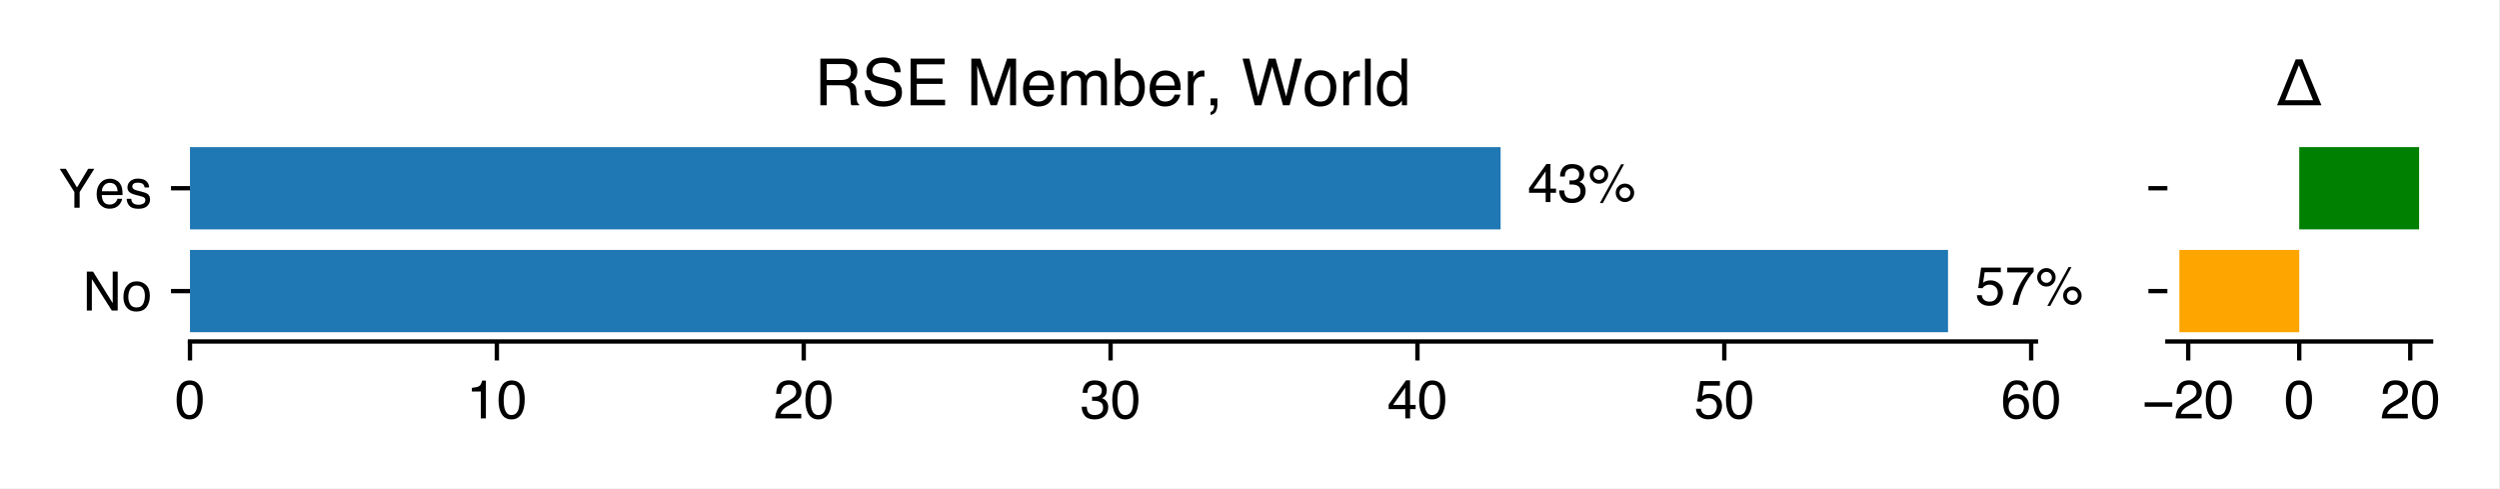
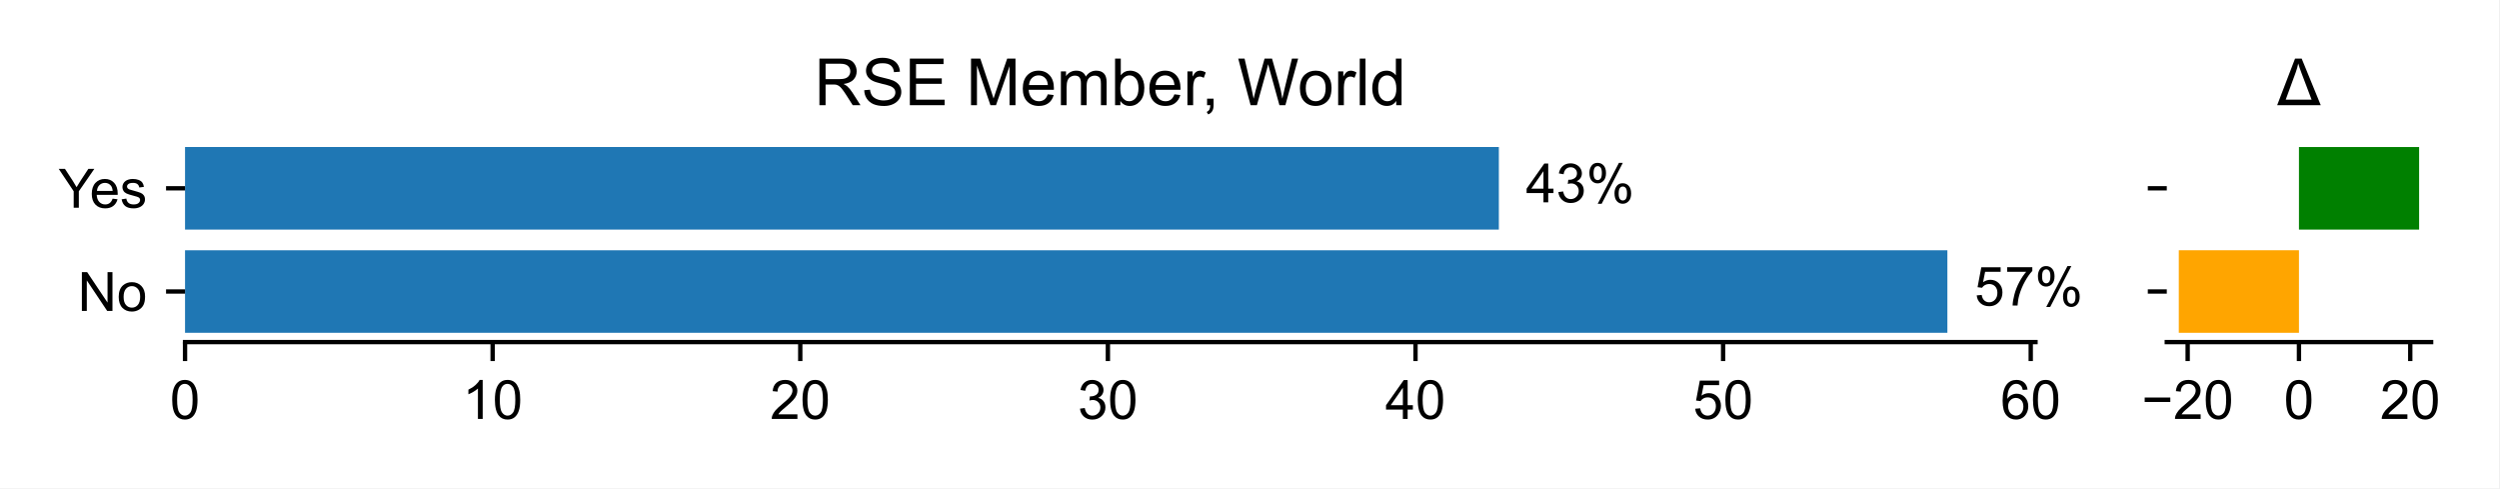
<svg xmlns="http://www.w3.org/2000/svg" xmlns:xlink="http://www.w3.org/1999/xlink" width="460.8pt" height="90pt" viewBox="0 0 460.8 90" version="1.1">
  <defs>
    <style type="text/css">*{stroke-linejoin: round; stroke-linecap: butt}</style>
  </defs>
  <g id="figure_1">
    <g id="patch_1">
      <path d="M 0 90  L 460.8 90  L 460.8 0  L 0 0  z " style="fill: #ffffff" />
    </g>
    <g id="axes_1">
      <g id="patch_2">
-         <path d="M 35.031 62.942  L 375.412 62.942  L 375.412 25.408  L 35.031 25.408  z " style="fill: #ffffff" />
+         <path d="M 34.119 63.055  L 375.333 63.055  L 375.333 25.389  L 34.119 25.389  z " style="fill: #ffffff" />
      </g>
      <g id="patch_3">
-         <path d="M 35.031 61.236  L 359.204 61.236  L 359.204 46.071  L 35.031 46.071  z " clip-path="url(#pe1ed528660)" style="fill: #1f77b4" />
+         <path d="M 34.119 61.343  L 359.085 61.343  L 359.085 46.124  L 34.119 46.124  z " clip-path="url(#p567d27f7a5)" style="fill: #1f77b4" />
      </g>
      <g id="patch_4">
-         <path d="M 35.031 42.279  L 276.7 42.279  L 276.7 27.114  L 35.031 27.114  z " clip-path="url(#pe1ed528660)" style="fill: #1f77b4" />
+         <path d="M 34.119 42.32  L 276.379 42.32  L 276.379 27.101  L 34.119 27.101  z " clip-path="url(#p567d27f7a5)" style="fill: #1f77b4" />
      </g>
      <g id="matplotlib.axis_1">
        <g id="xtick_1">
          <g id="line2d_1">
            <defs>
              <path id="m4c99cd72f3" d="M 0 0  L 0 3.5  " style="stroke: #000000; stroke-width: 0.8" />
            </defs>
            <g>
-               <use xlink:href="#m4c99cd72f3" x="35.031" y="62.942" style="stroke: #000000; stroke-width: 0.8" />
+               <use xlink:href="#m4c99cd72f3" x="34.119" y="63.055" style="stroke: #000000; stroke-width: 0.8" />
            </g>
          </g>
          <g id="text_1">
-             <g transform="translate(32.25078 77.11562)scale(0.1 -0.1)">
-               <defs>
-                 <path id="Helvetica-30" d="M 1731 4475  Q 2600 4475 2988 3759  Q 3288 3206 3288 2244  Q 3288 1331 3016 734  Q 2622 -122 1728 -122  Q 922 -122 528 578  Q 200 1163 200 2147  Q 200 2909 397 3456  Q 766 4475 1731 4475  z M 1725 391  Q 2163 391 2422 778  Q 2681 1166 2681 2222  Q 2681 2984 2493 3476  Q 2306 3969 1766 3969  Q 1269 3969 1039 3501  Q 809 3034 809 2125  Q 809 1441 956 1025  Q 1181 391 1725 391  z " transform="scale(0.015625)" />
-               </defs>
-               <use xlink:href="#Helvetica-30" />
+             <g transform="translate(31.33828 77.2125) scale(0.1 -0.1)">
+               <defs>
+                 <path id="ArialMT-30" d="M 266 2259  Q 266 3072 433 3567  Q 600 4063 929 4331  Q 1259 4600 1759 4600  Q 2128 4600 2406 4451  Q 2684 4303 2865 4023  Q 3047 3744 3150 3342  Q 3253 2941 3253 2259  Q 3253 1453 3087 958  Q 2922 463 2592 192  Q 2263 -78 1759 -78  Q 1097 -78 719 397  Q 266 969 266 2259  z M 844 2259  Q 844 1131 1108 757  Q 1372 384 1759 384  Q 2147 384 2411 759  Q 2675 1134 2675 2259  Q 2675 3391 2411 3762  Q 2147 4134 1753 4134  Q 1366 4134 1134 3806  Q 844 3388 844 2259  z " transform="scale(0.015625)" />
+               </defs>
+               <use xlink:href="#ArialMT-30" />
            </g>
          </g>
        </g>
        <g id="xtick_2">
          <g id="line2d_2">
            <g>
-               <use xlink:href="#m4c99cd72f3" x="91.615" y="62.942" style="stroke: #000000; stroke-width: 0.8" />
+               <use xlink:href="#m4c99cd72f3" x="90.841" y="63.055" style="stroke: #000000; stroke-width: 0.8" />
            </g>
          </g>
          <g id="text_2">
-             <g transform="translate(86.05449 77.11562)scale(0.1 -0.1)">
-               <defs>
-                 <path id="Helvetica-31" d="M 613 3169  L 613 3600  Q 1222 3659 1462 3798  Q 1703 3938 1822 4456  L 2266 4456  L 2266 0  L 1666 0  L 1666 3169  L 613 3169  z " transform="scale(0.015625)" />
-               </defs>
-               <use xlink:href="#Helvetica-31" />
-               <use xlink:href="#Helvetica-30" x="55.615" />
+             <g transform="translate(85.28046 77.2125) scale(0.1 -0.1)">
+               <defs>
+                 <path id="ArialMT-31" d="M 2384 0  L 1822 0  L 1822 3584  Q 1619 3391 1289 3197  Q 959 3003 697 2906  L 697 3450  Q 1169 3672 1522 3987  Q 1875 4303 2022 4600  L 2384 4600  L 2384 0  z " transform="scale(0.015625)" />
+               </defs>
+               <use xlink:href="#ArialMT-31" />
+               <use xlink:href="#ArialMT-30" x="55.615" />
            </g>
          </g>
        </g>
        <g id="xtick_3">
          <g id="line2d_3">
            <g>
-               <use xlink:href="#m4c99cd72f3" x="148.2" y="62.942" style="stroke: #000000; stroke-width: 0.8" />
+               <use xlink:href="#m4c99cd72f3" x="147.564" y="63.055" style="stroke: #000000; stroke-width: 0.8" />
            </g>
          </g>
          <g id="text_3">
-             <g transform="translate(142.6387 77.11562)scale(0.1 -0.1)">
-               <defs>
-                 <path id="Helvetica-32" d="M 200 0  Q 231 578 439 1006  Q 647 1434 1250 1784  L 1850 2131  Q 2253 2366 2416 2531  Q 2672 2791 2672 3125  Q 2672 3516 2437 3745  Q 2203 3975 1813 3975  Q 1234 3975 1013 3538  Q 894 3303 881 2888  L 309 2888  Q 319 3472 525 3841  Q 891 4491 1816 4491  Q 2584 4491 2939 4075  Q 3294 3659 3294 3150  Q 3294 2613 2916 2231  Q 2697 2009 2131 1694  L 1703 1456  Q 1397 1288 1222 1134  Q 909 863 828 531  L 3272 531  L 3272 0  L 200 0  z " transform="scale(0.015625)" />
-               </defs>
-               <use xlink:href="#Helvetica-32" />
-               <use xlink:href="#Helvetica-30" x="55.615" />
+             <g transform="translate(142.0031 77.2125) scale(0.1 -0.1)">
+               <defs>
+                 <path id="ArialMT-32" d="M 3222 541  L 3222 0  L 194 0  Q 188 203 259 391  Q 375 700 629 1000  Q 884 1300 1366 1694  Q 2113 2306 2375 2664  Q 2638 3022 2638 3341  Q 2638 3675 2398 3904  Q 2159 4134 1775 4134  Q 1369 4134 1125 3890  Q 881 3647 878 3216  L 300 3275  Q 359 3922 746 4261  Q 1134 4600 1788 4600  Q 2447 4600 2831 4234  Q 3216 3869 3216 3328  Q 3216 3053 3103 2787  Q 2991 2522 2730 2228  Q 2469 1934 1863 1422  Q 1356 997 1212 845  Q 1069 694 975 541  L 3222 541  z " transform="scale(0.015625)" />
+               </defs>
+               <use xlink:href="#ArialMT-32" />
+               <use xlink:href="#ArialMT-30" x="55.615" />
            </g>
          </g>
        </g>
        <g id="xtick_4">
          <g id="line2d_4">
            <g>
-               <use xlink:href="#m4c99cd72f3" x="204.784" y="62.942" style="stroke: #000000; stroke-width: 0.8" />
+               <use xlink:href="#m4c99cd72f3" x="204.287" y="63.055" style="stroke: #000000; stroke-width: 0.8" />
            </g>
          </g>
          <g id="text_4">
-             <g transform="translate(199.2228 77.11562)scale(0.1 -0.1)">
-               <defs>
-                 <path id="Helvetica-33" d="M 1663 -122  Q 869 -122 511 314  Q 153 750 153 1375  L 741 1375  Q 778 941 903 744  Q 1122 391 1694 391  Q 2138 391 2406 628  Q 2675 866 2675 1241  Q 2675 1703 2392 1887  Q 2109 2072 1606 2072  Q 1550 2072 1492 2070  Q 1434 2069 1375 2066  L 1375 2563  Q 1463 2553 1522 2550  Q 1581 2547 1650 2547  Q 1966 2547 2169 2647  Q 2525 2822 2525 3272  Q 2525 3606 2287 3787  Q 2050 3969 1734 3969  Q 1172 3969 956 3594  Q 838 3388 822 3006  L 266 3006  Q 266 3506 466 3856  Q 809 4481 1675 4481  Q 2359 4481 2734 4176  Q 3109 3872 3109 3294  Q 3109 2881 2888 2625  Q 2750 2466 2531 2375  Q 2884 2278 3082 2001  Q 3281 1725 3281 1325  Q 3281 684 2859 281  Q 2438 -122 1663 -122  z " transform="scale(0.015625)" />
-               </defs>
-               <use xlink:href="#Helvetica-33" />
-               <use xlink:href="#Helvetica-30" x="55.615" />
+             <g transform="translate(198.7258 77.2125) scale(0.1 -0.1)">
+               <defs>
+                 <path id="ArialMT-33" d="M 269 1209  L 831 1284  Q 928 806 1161 595  Q 1394 384 1728 384  Q 2125 384 2398 659  Q 2672 934 2672 1341  Q 2672 1728 2419 1979  Q 2166 2231 1775 2231  Q 1616 2231 1378 2169  L 1441 2663  Q 1497 2656 1531 2656  Q 1891 2656 2178 2843  Q 2466 3031 2466 3422  Q 2466 3731 2256 3934  Q 2047 4138 1716 4138  Q 1388 4138 1169 3931  Q 950 3725 888 3313  L 325 3413  Q 428 3978 793 4289  Q 1159 4600 1703 4600  Q 2078 4600 2393 4439  Q 2709 4278 2876 4000  Q 3044 3722 3044 3409  Q 3044 3113 2884 2869  Q 2725 2625 2413 2481  Q 2819 2388 3044 2092  Q 3269 1797 3269 1353  Q 3269 753 2831 336  Q 2394 -81 1725 -81  Q 1122 -81 723 278  Q 325 638 269 1209  z " transform="scale(0.015625)" />
+               </defs>
+               <use xlink:href="#ArialMT-33" />
+               <use xlink:href="#ArialMT-30" x="55.615" />
            </g>
          </g>
        </g>
        <g id="xtick_5">
          <g id="line2d_5">
            <g>
-               <use xlink:href="#m4c99cd72f3" x="261.368" y="62.942" style="stroke: #000000; stroke-width: 0.8" />
+               <use xlink:href="#m4c99cd72f3" x="261.009" y="63.055" style="stroke: #000000; stroke-width: 0.8" />
            </g>
          </g>
          <g id="text_5">
-             <g transform="translate(255.807 77.11562)scale(0.1 -0.1)">
-               <defs>
-                 <path id="Helvetica-34" d="M 2116 1584  L 2116 3613  L 681 1584  L 2116 1584  z M 2125 0  L 2125 1094  L 163 1094  L 163 1644  L 2213 4488  L 2688 4488  L 2688 1584  L 3347 1584  L 3347 1094  L 2688 1094  L 2688 0  L 2125 0  z " transform="scale(0.015625)" />
-               </defs>
-               <use xlink:href="#Helvetica-34" />
-               <use xlink:href="#Helvetica-30" x="55.615" />
+             <g transform="translate(255.4484 77.2125) scale(0.1 -0.1)">
+               <defs>
+                 <path id="ArialMT-34" d="M 2069 0  L 2069 1097  L 81 1097  L 81 1613  L 2172 4581  L 2631 4581  L 2631 1613  L 3250 1613  L 3250 1097  L 2631 1097  L 2631 0  L 2069 0  z M 2069 1613  L 2069 3678  L 634 1613  L 2069 1613  z " transform="scale(0.015625)" />
+               </defs>
+               <use xlink:href="#ArialMT-34" />
+               <use xlink:href="#ArialMT-30" x="55.615" />
            </g>
          </g>
        </g>
        <g id="xtick_6">
          <g id="line2d_6">
            <g>
-               <use xlink:href="#m4c99cd72f3" x="317.952" y="62.942" style="stroke: #000000; stroke-width: 0.8" />
+               <use xlink:href="#m4c99cd72f3" x="317.732" y="63.055" style="stroke: #000000; stroke-width: 0.8" />
            </g>
          </g>
          <g id="text_6">
-             <g transform="translate(312.3912 77.11562)scale(0.1 -0.1)">
-               <defs>
-                 <path id="Helvetica-35" d="M 791 1141  Q 847 659 1238 475  Q 1438 381 1700 381  Q 2200 381 2440 700  Q 2681 1019 2681 1406  Q 2681 1875 2395 2131  Q 2109 2388 1709 2388  Q 1419 2388 1211 2275  Q 1003 2163 856 1963  L 369 1991  L 709 4400  L 3034 4400  L 3034 3856  L 1131 3856  L 941 2613  Q 1097 2731 1238 2791  Q 1488 2894 1816 2894  Q 2431 2894 2859 2497  Q 3288 2100 3288 1491  Q 3288 856 2895 371  Q 2503 -113 1644 -113  Q 1097 -113 676 195  Q 256 503 206 1141  L 791 1141  z " transform="scale(0.015625)" />
-               </defs>
-               <use xlink:href="#Helvetica-35" />
-               <use xlink:href="#Helvetica-30" x="55.615" />
+             <g transform="translate(312.1711 77.2125) scale(0.1 -0.1)">
+               <defs>
+                 <path id="ArialMT-35" d="M 266 1200  L 856 1250  Q 922 819 1161 601  Q 1400 384 1738 384  Q 2144 384 2425 690  Q 2706 997 2706 1503  Q 2706 1984 2436 2262  Q 2166 2541 1728 2541  Q 1456 2541 1237 2417  Q 1019 2294 894 2097  L 366 2166  L 809 4519  L 3088 4519  L 3088 3981  L 1259 3981  L 1013 2750  Q 1425 3038 1878 3038  Q 2478 3038 2890 2622  Q 3303 2206 3303 1553  Q 3303 931 2941 478  Q 2500 -78 1738 -78  Q 1113 -78 717 272  Q 322 622 266 1200  z " transform="scale(0.015625)" />
+               </defs>
+               <use xlink:href="#ArialMT-35" />
+               <use xlink:href="#ArialMT-30" x="55.615" />
            </g>
          </g>
        </g>
        <g id="xtick_7">
          <g id="line2d_7">
            <g>
-               <use xlink:href="#m4c99cd72f3" x="374.536" y="62.942" style="stroke: #000000; stroke-width: 0.8" />
+               <use xlink:href="#m4c99cd72f3" x="374.455" y="63.055" style="stroke: #000000; stroke-width: 0.8" />
            </g>
          </g>
          <g id="text_7">
-             <g transform="translate(368.9754 77.11562)scale(0.1 -0.1)">
-               <defs>
-                 <path id="Helvetica-36" d="M 1872 4494  Q 2622 4494 2917 4105  Q 3213 3716 3213 3303  L 2656 3303  Q 2606 3569 2497 3719  Q 2294 4000 1881 4000  Q 1409 4000 1131 3564  Q 853 3128 822 2316  Q 1016 2600 1309 2741  Q 1578 2866 1909 2866  Q 2472 2866 2890 2506  Q 3309 2147 3309 1434  Q 3309 825 2912 354  Q 2516 -116 1781 -116  Q 1153 -116 697 361  Q 241 838 241 1966  Q 241 2800 444 3381  Q 834 4494 1872 4494  z M 1831 384  Q 2275 384 2495 682  Q 2716 981 2716 1388  Q 2716 1731 2519 2042  Q 2322 2353 1803 2353  Q 1441 2353 1167 2112  Q 894 1872 894 1388  Q 894 963 1142 673  Q 1391 384 1831 384  z " transform="scale(0.015625)" />
-               </defs>
-               <use xlink:href="#Helvetica-36" />
-               <use xlink:href="#Helvetica-30" x="55.615" />
+             <g transform="translate(368.8937 77.2125) scale(0.1 -0.1)">
+               <defs>
+                 <path id="ArialMT-36" d="M 3184 3459  L 2625 3416  Q 2550 3747 2413 3897  Q 2184 4138 1850 4138  Q 1581 4138 1378 3988  Q 1113 3794 959 3422  Q 806 3050 800 2363  Q 1003 2672 1297 2822  Q 1591 2972 1913 2972  Q 2475 2972 2870 2558  Q 3266 2144 3266 1488  Q 3266 1056 3080 686  Q 2894 316 2569 119  Q 2244 -78 1831 -78  Q 1128 -78 684 439  Q 241 956 241 2144  Q 241 3472 731 4075  Q 1159 4600 1884 4600  Q 2425 4600 2770 4297  Q 3116 3994 3184 3459  z M 888 1484  Q 888 1194 1011 928  Q 1134 663 1356 523  Q 1578 384 1822 384  Q 2178 384 2434 671  Q 2691 959 2691 1453  Q 2691 1928 2437 2201  Q 2184 2475 1800 2475  Q 1419 2475 1153 2201  Q 888 1928 888 1484  z " transform="scale(0.015625)" />
+               </defs>
+               <use xlink:href="#ArialMT-36" />
+               <use xlink:href="#ArialMT-30" x="55.615" />
            </g>
          </g>
        </g>
      </g>
      <g id="matplotlib.axis_2">
        <g id="ytick_1">
          <g id="line2d_8">
            <defs>
              <path id="m8e343aef83" d="M 0 0  L -3.5 0  " style="stroke: #000000; stroke-width: 0.8" />
            </defs>
            <g>
-               <use xlink:href="#m8e343aef83" x="35.031" y="53.653" style="stroke: #000000; stroke-width: 0.8" />
+               <use xlink:href="#m8e343aef83" x="34.119" y="53.733" style="stroke: #000000; stroke-width: 0.8" />
            </g>
          </g>
          <g id="text_8">
-             <g transform="translate(15.24844 57.24017)scale(0.1 -0.1)">
-               <defs>
-                 <path id="Helvetica-4e" d="M 488 4591  L 1222 4591  L 3541 872  L 3541 4591  L 4131 4591  L 4131 0  L 3434 0  L 1081 3716  L 1081 0  L 488 0  L 488 4591  z M 2269 4591  L 2269 4591  z " transform="scale(0.015625)" />
-                 <path id="Helvetica-6f" d="M 1741 363  Q 2300 363 2508 786  Q 2716 1209 2716 1728  Q 2716 2197 2566 2491  Q 2328 2953 1747 2953  Q 1231 2953 997 2559  Q 763 2166 763 1609  Q 763 1075 997 719  Q 1231 363 1741 363  z M 1763 3444  Q 2409 3444 2856 3012  Q 3303 2581 3303 1744  Q 3303 934 2909 406  Q 2516 -122 1688 -122  Q 997 -122 590 345  Q 184 813 184 1600  Q 184 2444 612 2944  Q 1041 3444 1763 3444  z M 1744 3428  L 1744 3428  z " transform="scale(0.015625)" />
-               </defs>
-               <use xlink:href="#Helvetica-4e" />
-               <use xlink:href="#Helvetica-6f" x="72.217" />
+             <g transform="translate(14.33594 57.31238) scale(0.1 -0.1)">
+               <defs>
+                 <path id="ArialMT-4e" d="M 488 0  L 488 4581  L 1109 4581  L 3516 984  L 3516 4581  L 4097 4581  L 4097 0  L 3475 0  L 1069 3600  L 1069 0  L 488 0  z " transform="scale(0.015625)" />
+                 <path id="ArialMT-6f" d="M 213 1659  Q 213 2581 725 3025  Q 1153 3394 1769 3394  Q 2453 3394 2887 2945  Q 3322 2497 3322 1706  Q 3322 1066 3130 698  Q 2938 331 2570 128  Q 2203 -75 1769 -75  Q 1072 -75 642 372  Q 213 819 213 1659  z M 791 1659  Q 791 1022 1069 705  Q 1347 388 1769 388  Q 2188 388 2466 706  Q 2744 1025 2744 1678  Q 2744 2294 2464 2611  Q 2184 2928 1769 2928  Q 1347 2928 1069 2612  Q 791 2297 791 1659  z " transform="scale(0.015625)" />
+               </defs>
+               <use xlink:href="#ArialMT-4e" />
+               <use xlink:href="#ArialMT-6f" x="72.217" />
            </g>
          </g>
        </g>
        <g id="ytick_2">
          <g id="line2d_9">
            <g>
-               <use xlink:href="#m8e343aef83" x="35.031" y="34.697" style="stroke: #000000; stroke-width: 0.8" />
+               <use xlink:href="#m8e343aef83" x="34.119" y="34.711" style="stroke: #000000; stroke-width: 0.8" />
            </g>
          </g>
          <g id="text_9">
-             <g transform="translate(10.8 38.28358)scale(0.1 -0.1)">
-               <defs>
-                 <path id="Helvetica-59" d="M 131 4591  L 856 4591  L 2175 2384  L 3494 4591  L 4222 4591  L 2488 1850  L 2488 0  L 1866 0  L 1866 1850  L 131 4591  z M 2184 4591  L 2184 4591  z " transform="scale(0.015625)" />
-                 <path id="Helvetica-65" d="M 1806 3422  Q 2163 3422 2497 3255  Q 2831 3088 3006 2822  Q 3175 2569 3231 2231  Q 3281 2000 3281 1494  L 828 1494  Q 844 984 1069 676  Q 1294 369 1766 369  Q 2206 369 2469 659  Q 2619 828 2681 1050  L 3234 1050  Q 3213 866 3089 639  Q 2966 413 2813 269  Q 2556 19 2178 -69  Q 1975 -119 1719 -119  Q 1094 -119 659 336  Q 225 791 225 1609  Q 225 2416 662 2919  Q 1100 3422 1806 3422  z M 2703 1941  Q 2669 2306 2544 2525  Q 2313 2931 1772 2931  Q 1384 2931 1121 2651  Q 859 2372 844 1941  L 2703 1941  z M 1753 3428  L 1753 3428  z " transform="scale(0.015625)" />
-                 <path id="Helvetica-73" d="M 747 1050  Q 772 769 888 619  Q 1100 347 1625 347  Q 1938 347 2175 483  Q 2413 619 2413 903  Q 2413 1119 2222 1231  Q 2100 1300 1741 1391  L 1294 1503  Q 866 1609 663 1741  Q 300 1969 300 2372  Q 300 2847 642 3140  Q 984 3434 1563 3434  Q 2319 3434 2653 2991  Q 2863 2709 2856 2384  L 2325 2384  Q 2309 2575 2191 2731  Q 1997 2953 1519 2953  Q 1200 2953 1036 2831  Q 872 2709 872 2509  Q 872 2291 1088 2159  Q 1213 2081 1456 2022  L 1828 1931  Q 2434 1784 2641 1647  Q 2969 1431 2969 969  Q 2969 522 2630 197  Q 2291 -128 1597 -128  Q 850 -128 539 211  Q 228 550 206 1050  L 747 1050  z M 1578 3428  L 1578 3428  z " transform="scale(0.015625)" />
-               </defs>
-               <use xlink:href="#Helvetica-59" />
-               <use xlink:href="#Helvetica-65" x="66.699" />
-               <use xlink:href="#Helvetica-73" x="122.314" />
+             <g transform="translate(10.8 38.2895) scale(0.1 -0.1)">
+               <defs>
+                 <path id="ArialMT-59" d="M 1784 0  L 1784 1941  L 19 4581  L 756 4581  L 1659 3200  Q 1909 2813 2125 2425  Q 2331 2784 2625 3234  L 3513 4581  L 4219 4581  L 2391 1941  L 2391 0  L 1784 0  z " transform="scale(0.015625)" />
+                 <path id="ArialMT-65" d="M 2694 1069  L 3275 997  Q 3138 488 2766 206  Q 2394 -75 1816 -75  Q 1088 -75 661 373  Q 234 822 234 1631  Q 234 2469 665 2931  Q 1097 3394 1784 3394  Q 2450 3394 2872 2941  Q 3294 2488 3294 1666  Q 3294 1616 3291 1516  L 816 1516  Q 847 969 1125 678  Q 1403 388 1819 388  Q 2128 388 2347 550  Q 2566 713 2694 1069  z M 847 1978  L 2700 1978  Q 2663 2397 2488 2606  Q 2219 2931 1791 2931  Q 1403 2931 1139 2672  Q 875 2413 847 1978  z " transform="scale(0.015625)" />
+                 <path id="ArialMT-73" d="M 197 991  L 753 1078  Q 800 744 1014 566  Q 1228 388 1613 388  Q 2000 388 2187 545  Q 2375 703 2375 916  Q 2375 1106 2209 1216  Q 2094 1291 1634 1406  Q 1016 1563 777 1677  Q 538 1791 414 1992  Q 291 2194 291 2438  Q 291 2659 392 2848  Q 494 3038 669 3163  Q 800 3259 1026 3326  Q 1253 3394 1513 3394  Q 1903 3394 2198 3281  Q 2494 3169 2634 2976  Q 2775 2784 2828 2463  L 2278 2388  Q 2241 2644 2061 2787  Q 1881 2931 1553 2931  Q 1166 2931 1000 2803  Q 834 2675 834 2503  Q 834 2394 903 2306  Q 972 2216 1119 2156  Q 1203 2125 1616 2013  Q 2213 1853 2448 1751  Q 2684 1650 2818 1456  Q 2953 1263 2953 975  Q 2953 694 2789 445  Q 2625 197 2315 61  Q 2006 -75 1616 -75  Q 969 -75 630 194  Q 291 463 197 991  z " transform="scale(0.015625)" />
+               </defs>
+               <use xlink:href="#ArialMT-59" />
+               <use xlink:href="#ArialMT-65" x="57.574" />
+               <use xlink:href="#ArialMT-73" x="113.189" />
            </g>
          </g>
        </g>
      </g>
      <g id="patch_5">
-         <path d="M 35.031 62.942  L 375.412 62.942  " style="fill: none; stroke: #000000; stroke-width: 0.8; stroke-linejoin: miter; stroke-linecap: square" />
+         <path d="M 34.119 63.055  L 375.333 63.055  " style="fill: none; stroke: #000000; stroke-width: 0.8; stroke-linejoin: miter; stroke-linecap: square" />
      </g>
      <g id="text_10">
-         <g transform="translate(364.1968 56.19799)scale(0.1 -0.1)">
+         <g transform="translate(364.0776 56.31863) scale(0.1 -0.1)">
          <defs>
-             <path id="Helvetica-37" d="M 3347 4400  L 3347 3909  Q 3131 3700 2773 3181  Q 2416 2663 2141 2063  Q 1869 1478 1728 997  Q 1638 688 1494 0  L 872 0  Q 1084 1281 1809 2550  Q 2238 3294 2709 3834  L 234 3834  L 234 4400  L 3347 4400  z " transform="scale(0.015625)" />
-             <path id="Helvetica-25" d="M 4363 2175  Q 4813 2175 5131 1856  Q 5450 1538 5450 1088  Q 5450 638 5131 319  Q 4813 0 4363 0  Q 3909 0 3590 319  Q 3272 638 3272 1088  Q 3272 1538 3590 1856  Q 3909 2175 4363 2175  z M 3909 4456  L 4256 4456  L 1753 -119  L 1406 -119  L 3909 4456  z M 1294 2606  Q 1563 2606 1752 2795  Q 1941 2984 1941 3250  Q 1941 3516 1752 3705  Q 1563 3894 1294 3894  Q 1028 3894 839 3706  Q 650 3519 650 3250  Q 650 2984 839 2795  Q 1028 2606 1294 2606  z M 1294 4341  Q 1747 4341 2065 4020  Q 2384 3700 2384 3250  Q 2384 2800 2065 2481  Q 1747 2163 1294 2163  Q 844 2163 525 2481  Q 206 2800 206 3250  Q 206 3700 525 4020  Q 844 4341 1294 4341  z M 4363 444  Q 4628 444 4817 633  Q 5006 822 5006 1088  Q 5006 1353 4817 1542  Q 4628 1731 4363 1731  Q 4094 1731 3905 1542  Q 3716 1353 3716 1088  Q 3716 822 3905 633  Q 4094 444 4363 444  z " transform="scale(0.015625)" />
+             <path id="ArialMT-37" d="M 303 3981  L 303 4522  L 3269 4522  L 3269 4084  Q 2831 3619 2401 2847  Q 1972 2075 1738 1259  Q 1569 684 1522 0  L 944 0  Q 953 541 1156 1306  Q 1359 2072 1739 2783  Q 2119 3494 2547 3981  L 303 3981  z " transform="scale(0.015625)" />
+             <path id="ArialMT-25" d="M 372 3481  Q 372 3972 619 4315  Q 866 4659 1334 4659  Q 1766 4659 2048 4351  Q 2331 4044 2331 3447  Q 2331 2866 2045 2552  Q 1759 2238 1341 2238  Q 925 2238 648 2547  Q 372 2856 372 3481  z M 1350 4272  Q 1141 4272 1002 4090  Q 863 3909 863 3425  Q 863 2984 1003 2804  Q 1144 2625 1350 2625  Q 1563 2625 1702 2806  Q 1841 2988 1841 3469  Q 1841 3913 1700 4092  Q 1559 4272 1350 4272  z M 1353 -169  L 3859 4659  L 4316 4659  L 1819 -169  L 1353 -169  z M 3334 1075  Q 3334 1569 3581 1911  Q 3828 2253 4300 2253  Q 4731 2253 5014 1945  Q 5297 1638 5297 1041  Q 5297 459 5011 145  Q 4725 -169 4303 -169  Q 3888 -169 3611 142  Q 3334 453 3334 1075  z M 4316 1866  Q 4103 1866 3964 1684  Q 3825 1503 3825 1019  Q 3825 581 3965 400  Q 4106 219 4313 219  Q 4528 219 4667 400  Q 4806 581 4806 1063  Q 4806 1506 4665 1686  Q 4525 1866 4316 1866  z " transform="scale(0.015625)" />
          </defs>
-           <use xlink:href="#Helvetica-35" />
-           <use xlink:href="#Helvetica-37" x="55.615" />
-           <use xlink:href="#Helvetica-25" x="111.23" />
+           <use xlink:href="#ArialMT-35" />
+           <use xlink:href="#ArialMT-37" x="55.615" />
+           <use xlink:href="#ArialMT-25" x="111.23" />
        </g>
      </g>
      <g id="text_11">
-         <g transform="translate(281.6934 37.24139)scale(0.1 -0.1)">
-           <use xlink:href="#Helvetica-34" />
-           <use xlink:href="#Helvetica-33" x="55.615" />
-           <use xlink:href="#Helvetica-25" x="111.23" />
+         <g transform="translate(281.3723 37.29574) scale(0.1 -0.1)">
+           <use xlink:href="#ArialMT-34" />
+           <use xlink:href="#ArialMT-33" x="55.615" />
+           <use xlink:href="#ArialMT-25" x="111.23" />
        </g>
      </g>
      <g id="text_12">
-         <g transform="translate(150.2131 19.40812)scale(0.12 -0.12)">
+         <g transform="translate(150.1521 19.38938) scale(0.12 -0.12)">
          <defs>
-             <path id="Helvetica-52" d="M 2622 2488  Q 3059 2488 3314 2663  Q 3569 2838 3569 3294  Q 3569 3784 3213 3963  Q 3022 4056 2703 4056  L 1184 4056  L 1184 2488  L 2622 2488  z M 563 4591  L 2688 4591  Q 3213 4591 3553 4438  Q 4200 4144 4200 3353  Q 4200 2941 4029 2678  Q 3859 2416 3553 2256  Q 3822 2147 3958 1969  Q 4094 1791 4109 1391  L 4131 775  Q 4141 513 4175 384  Q 4231 166 4375 103  L 4375 0  L 3613 0  Q 3581 59 3562 153  Q 3544 247 3531 516  L 3494 1281  Q 3472 1731 3159 1884  Q 2981 1969 2600 1969  L 1184 1969  L 1184 0  L 563 0  L 563 4591  z " transform="scale(0.015625)" />
-             <path id="Helvetica-53" d="M 894 1481  Q 916 1091 1078 847  Q 1388 391 2169 391  Q 2519 391 2806 491  Q 3363 684 3363 1184  Q 3363 1559 3128 1719  Q 2891 1875 2384 1991  L 1763 2131  Q 1153 2269 900 2434  Q 463 2722 463 3294  Q 463 3913 891 4309  Q 1319 4706 2103 4706  Q 2825 4706 3329 4357  Q 3834 4009 3834 3244  L 3250 3244  Q 3203 3613 3050 3809  Q 2766 4169 2084 4169  Q 1534 4169 1293 3937  Q 1053 3706 1053 3400  Q 1053 3063 1334 2906  Q 1519 2806 2169 2656  L 2813 2509  Q 3278 2403 3531 2219  Q 3969 1897 3969 1284  Q 3969 522 3414 194  Q 2859 -134 2125 -134  Q 1269 -134 784 303  Q 300 738 309 1481  L 894 1481  z M 2150 4716  L 2150 4716  z " transform="scale(0.015625)" />
-             <path id="Helvetica-45" d="M 547 4591  L 3894 4591  L 3894 4028  L 1153 4028  L 1153 2634  L 3688 2634  L 3688 2103  L 1153 2103  L 1153 547  L 3941 547  L 3941 0  L 547 0  L 547 4591  z M 2244 4591  L 2244 4591  z " transform="scale(0.015625)" />
-             <path id="Helvetica-20" transform="scale(0.015625)" />
-             <path id="Helvetica-4d" d="M 472 4591  L 1363 4591  L 2681 709  L 3991 4591  L 4872 4591  L 4872 0  L 4281 0  L 4281 2709  Q 4281 2850 4287 3175  Q 4294 3500 4294 3872  L 2984 0  L 2369 0  L 1050 3872  L 1050 3731  Q 1050 3563 1058 3217  Q 1066 2872 1066 2709  L 1066 0  L 472 0  L 472 4591  z " transform="scale(0.015625)" />
-             <path id="Helvetica-6d" d="M 413 3347  L 969 3347  L 969 2872  Q 1169 3119 1331 3231  Q 1609 3422 1963 3422  Q 2363 3422 2606 3225  Q 2744 3113 2856 2894  Q 3044 3163 3297 3292  Q 3550 3422 3866 3422  Q 4541 3422 4784 2934  Q 4916 2672 4916 2228  L 4916 0  L 4331 0  L 4331 2325  Q 4331 2659 4164 2784  Q 3997 2909 3756 2909  Q 3425 2909 3186 2687  Q 2947 2466 2947 1947  L 2947 0  L 2375 0  L 2375 2184  Q 2375 2525 2294 2681  Q 2166 2916 1816 2916  Q 1497 2916 1236 2669  Q 975 2422 975 1775  L 975 0  L 413 0  L 413 3347  z " transform="scale(0.015625)" />
-             <path id="Helvetica-62" d="M 369 4606  L 916 4606  L 916 2941  Q 1100 3181 1356 3307  Q 1613 3434 1913 3434  Q 2538 3434 2927 3004  Q 3316 2575 3316 1738  Q 3316 944 2931 419  Q 2547 -106 1866 -106  Q 1484 -106 1222 78  Q 1066 188 888 428  L 888 0  L 369 0  L 369 4606  z M 1831 391  Q 2288 391 2514 753  Q 2741 1116 2741 1709  Q 2741 2238 2514 2584  Q 2288 2931 1847 2931  Q 1463 2931 1173 2647  Q 884 2363 884 1709  Q 884 1238 1003 944  Q 1225 391 1831 391  z " transform="scale(0.015625)" />
-             <path id="Helvetica-72" d="M 428 3347  L 963 3347  L 963 2769  Q 1028 2938 1284 3180  Q 1541 3422 1875 3422  Q 1891 3422 1928 3419  Q 1966 3416 2056 3406  L 2056 2813  Q 2006 2822 1964 2825  Q 1922 2828 1872 2828  Q 1447 2828 1219 2554  Q 991 2281 991 1925  L 991 0  L 428 0  L 428 3347  z " transform="scale(0.015625)" />
-             <path id="Helvetica-2c" d="M 531 -653  Q 747 -616 834 -350  Q 881 -209 881 -78  Q 881 -56 879 -39  Q 878 -22 872 0  L 531 0  L 531 681  L 1200 681  L 1200 50  Q 1200 -322 1050 -603  Q 900 -884 531 -950  L 531 -653  z " transform="scale(0.015625)" />
-             <path id="Helvetica-57" d="M 791 4591  L 1656 856  L 2694 4591  L 3369 4591  L 4406 856  L 5272 4591  L 5953 4591  L 4747 0  L 4094 0  L 3034 3806  L 1969 0  L 1316 0  L 116 4591  L 791 4591  z " transform="scale(0.015625)" />
-             <path id="Helvetica-6c" d="M 428 4591  L 991 4591  L 991 0  L 428 0  L 428 4591  z " transform="scale(0.015625)" />
-             <path id="Helvetica-64" d="M 769 1634  Q 769 1097 997 734  Q 1225 372 1728 372  Q 2119 372 2370 708  Q 2622 1044 2622 1672  Q 2622 2306 2362 2611  Q 2103 2916 1722 2916  Q 1297 2916 1033 2591  Q 769 2266 769 1634  z M 1616 3406  Q 2000 3406 2259 3244  Q 2409 3150 2600 2916  L 2600 4606  L 3141 4606  L 3141 0  L 2634 0  L 2634 466  Q 2438 156 2169 18  Q 1900 -119 1553 -119  Q 994 -119 584 351  Q 175 822 175 1603  Q 175 2334 548 2870  Q 922 3406 1616 3406  z " transform="scale(0.015625)" />
+             <path id="ArialMT-52" d="M 503 0  L 503 4581  L 2534 4581  Q 3147 4581 3465 4457  Q 3784 4334 3975 4021  Q 4166 3709 4166 3331  Q 4166 2844 3850 2509  Q 3534 2175 2875 2084  Q 3116 1969 3241 1856  Q 3506 1613 3744 1247  L 4541 0  L 3778 0  L 3172 953  Q 2906 1366 2734 1584  Q 2563 1803 2427 1890  Q 2291 1978 2150 2013  Q 2047 2034 1813 2034  L 1109 2034  L 1109 0  L 503 0  z M 1109 2559  L 2413 2559  Q 2828 2559 3062 2645  Q 3297 2731 3419 2920  Q 3541 3109 3541 3331  Q 3541 3656 3305 3865  Q 3069 4075 2559 4075  L 1109 4075  L 1109 2559  z " transform="scale(0.015625)" />
+             <path id="ArialMT-53" d="M 288 1472  L 859 1522  Q 900 1178 1048 958  Q 1197 738 1509 602  Q 1822 466 2213 466  Q 2559 466 2825 569  Q 3091 672 3220 851  Q 3350 1031 3350 1244  Q 3350 1459 3225 1620  Q 3100 1781 2813 1891  Q 2628 1963 1997 2114  Q 1366 2266 1113 2400  Q 784 2572 623 2826  Q 463 3081 463 3397  Q 463 3744 659 4045  Q 856 4347 1234 4503  Q 1613 4659 2075 4659  Q 2584 4659 2973 4495  Q 3363 4331 3572 4012  Q 3781 3694 3797 3291  L 3216 3247  Q 3169 3681 2898 3903  Q 2628 4125 2100 4125  Q 1550 4125 1298 3923  Q 1047 3722 1047 3438  Q 1047 3191 1225 3031  Q 1400 2872 2139 2705  Q 2878 2538 3153 2413  Q 3553 2228 3743 1945  Q 3934 1663 3934 1294  Q 3934 928 3725 604  Q 3516 281 3123 101  Q 2731 -78 2241 -78  Q 1619 -78 1198 103  Q 778 284 539 648  Q 300 1013 288 1472  z " transform="scale(0.015625)" />
+             <path id="ArialMT-45" d="M 506 0  L 506 4581  L 3819 4581  L 3819 4041  L 1113 4041  L 1113 2638  L 3647 2638  L 3647 2100  L 1113 2100  L 1113 541  L 3925 541  L 3925 0  L 506 0  z " transform="scale(0.015625)" />
+             <path id="ArialMT-20" transform="scale(0.015625)" />
+             <path id="ArialMT-4d" d="M 475 0  L 475 4581  L 1388 4581  L 2472 1338  Q 2622 884 2691 659  Q 2769 909 2934 1394  L 4031 4581  L 4847 4581  L 4847 0  L 4263 0  L 4263 3834  L 2931 0  L 2384 0  L 1059 3900  L 1059 0  L 475 0  z " transform="scale(0.015625)" />
+             <path id="ArialMT-6d" d="M 422 0  L 422 3319  L 925 3319  L 925 2853  Q 1081 3097 1340 3245  Q 1600 3394 1931 3394  Q 2300 3394 2536 3241  Q 2772 3088 2869 2813  Q 3263 3394 3894 3394  Q 4388 3394 4653 3120  Q 4919 2847 4919 2278  L 4919 0  L 4359 0  L 4359 2091  Q 4359 2428 4304 2576  Q 4250 2725 4106 2815  Q 3963 2906 3769 2906  Q 3419 2906 3187 2673  Q 2956 2441 2956 1928  L 2956 0  L 2394 0  L 2394 2156  Q 2394 2531 2256 2718  Q 2119 2906 1806 2906  Q 1569 2906 1367 2781  Q 1166 2656 1075 2415  Q 984 2175 984 1722  L 984 0  L 422 0  z " transform="scale(0.015625)" />
+             <path id="ArialMT-62" d="M 941 0  L 419 0  L 419 4581  L 981 4581  L 981 2947  Q 1338 3394 1891 3394  Q 2197 3394 2470 3270  Q 2744 3147 2920 2923  Q 3097 2700 3197 2384  Q 3297 2069 3297 1709  Q 3297 856 2875 390  Q 2453 -75 1863 -75  Q 1275 -75 941 416  L 941 0  z M 934 1684  Q 934 1088 1097 822  Q 1363 388 1816 388  Q 2184 388 2453 708  Q 2722 1028 2722 1663  Q 2722 2313 2464 2622  Q 2206 2931 1841 2931  Q 1472 2931 1203 2611  Q 934 2291 934 1684  z " transform="scale(0.015625)" />
+             <path id="ArialMT-72" d="M 416 0  L 416 3319  L 922 3319  L 922 2816  Q 1116 3169 1280 3281  Q 1444 3394 1641 3394  Q 1925 3394 2219 3213  L 2025 2691  Q 1819 2813 1613 2813  Q 1428 2813 1281 2702  Q 1134 2591 1072 2394  Q 978 2094 978 1738  L 978 0  L 416 0  z " transform="scale(0.015625)" />
+             <path id="ArialMT-2c" d="M 569 0  L 569 641  L 1209 641  L 1209 0  Q 1209 -353 1084 -570  Q 959 -788 688 -906  L 531 -666  Q 709 -588 793 -436  Q 878 -284 888 0  L 569 0  z " transform="scale(0.015625)" />
+             <path id="ArialMT-57" d="M 1294 0  L 78 4581  L 700 4581  L 1397 1578  Q 1509 1106 1591 641  Q 1766 1375 1797 1488  L 2669 4581  L 3400 4581  L 4056 2263  Q 4303 1400 4413 641  Q 4500 1075 4641 1638  L 5359 4581  L 5969 4581  L 4713 0  L 4128 0  L 3163 3491  Q 3041 3928 3019 4028  Q 2947 3713 2884 3491  L 1913 0  L 1294 0  z " transform="scale(0.015625)" />
+             <path id="ArialMT-6c" d="M 409 0  L 409 4581  L 972 4581  L 972 0  L 409 0  z " transform="scale(0.015625)" />
+             <path id="ArialMT-64" d="M 2575 0  L 2575 419  Q 2259 -75 1647 -75  Q 1250 -75 917 144  Q 584 363 401 755  Q 219 1147 219 1656  Q 219 2153 384 2558  Q 550 2963 881 3178  Q 1213 3394 1622 3394  Q 1922 3394 2156 3267  Q 2391 3141 2538 2938  L 2538 4581  L 3097 4581  L 3097 0  L 2575 0  z M 797 1656  Q 797 1019 1065 703  Q 1334 388 1700 388  Q 2069 388 2326 689  Q 2584 991 2584 1609  Q 2584 2291 2321 2609  Q 2059 2928 1675 2928  Q 1300 2928 1048 2622  Q 797 2316 797 1656  z " transform="scale(0.015625)" />
          </defs>
-           <use xlink:href="#Helvetica-52" />
-           <use xlink:href="#Helvetica-53" x="72.217" />
-           <use xlink:href="#Helvetica-45" x="138.916" />
-           <use xlink:href="#Helvetica-20" x="205.615" />
-           <use xlink:href="#Helvetica-4d" x="233.398" />
-           <use xlink:href="#Helvetica-65" x="316.699" />
-           <use xlink:href="#Helvetica-6d" x="372.314" />
-           <use xlink:href="#Helvetica-62" x="455.615" />
-           <use xlink:href="#Helvetica-65" x="511.23" />
-           <use xlink:href="#Helvetica-72" x="566.846" />
-           <use xlink:href="#Helvetica-2c" x="600.146" />
-           <use xlink:href="#Helvetica-20" x="627.93" />
-           <use xlink:href="#Helvetica-57" x="655.713" />
-           <use xlink:href="#Helvetica-6f" x="750.098" />
-           <use xlink:href="#Helvetica-72" x="805.713" />
-           <use xlink:href="#Helvetica-6c" x="839.014" />
-           <use xlink:href="#Helvetica-64" x="861.23" />
+           <use xlink:href="#ArialMT-52" />
+           <use xlink:href="#ArialMT-53" x="72.217" />
+           <use xlink:href="#ArialMT-45" x="138.916" />
+           <use xlink:href="#ArialMT-20" x="205.615" />
+           <use xlink:href="#ArialMT-4d" x="233.398" />
+           <use xlink:href="#ArialMT-65" x="316.699" />
+           <use xlink:href="#ArialMT-6d" x="372.314" />
+           <use xlink:href="#ArialMT-62" x="455.615" />
+           <use xlink:href="#ArialMT-65" x="511.23" />
+           <use xlink:href="#ArialMT-72" x="566.846" />
+           <use xlink:href="#ArialMT-2c" x="594.646" />
+           <use xlink:href="#ArialMT-20" x="622.43" />
+           <use xlink:href="#ArialMT-57" x="650.213" />
+           <use xlink:href="#ArialMT-6f" x="742.848" />
+           <use xlink:href="#ArialMT-72" x="798.463" />
+           <use xlink:href="#ArialMT-6c" x="831.764" />
+           <use xlink:href="#ArialMT-64" x="853.98" />
        </g>
      </g>
    </g>
    <g id="axes_2">
      <g id="patch_6">
-         <path d="M 399.653 62.942  L 448.279 62.942  L 448.279 25.408  L 399.653 25.408  z " style="fill: #ffffff" />
+         <path d="M 399.541 63.055  L 448.286 63.055  L 448.286 25.389  L 399.541 25.389  z " style="fill: #ffffff" />
      </g>
      <g id="patch_7">
-         <path d="M 423.966 61.236  L 401.864 61.236  L 401.864 46.071  L 423.966 46.071  z " clip-path="url(#p2cdbde8cb4)" style="fill: #ffa500" />
+         <path d="M 423.913 61.343  L 401.756 61.343  L 401.756 46.124  L 423.913 46.124  z " clip-path="url(#pacd3c10161)" style="fill: #ffa500" />
      </g>
      <g id="patch_8">
-         <path d="M 423.966 42.279  L 446.069 42.279  L 446.069 27.114  L 423.966 27.114  z " clip-path="url(#p2cdbde8cb4)" style="fill: #008000" />
+         <path d="M 423.913 42.32  L 446.07 42.32  L 446.07 27.101  L 423.913 27.101  z " clip-path="url(#pacd3c10161)" style="fill: #008000" />
      </g>
      <g id="matplotlib.axis_3">
        <g id="xtick_8">
          <g id="line2d_10">
            <g>
-               <use xlink:href="#m4c99cd72f3" x="403.494" y="62.942" style="stroke: #000000; stroke-width: 0.8" />
+               <use xlink:href="#m4c99cd72f3" x="403.39" y="63.055" style="stroke: #000000; stroke-width: 0.8" />
            </g>
          </g>
          <g id="text_13">
-             <g transform="translate(395.0124 77.11562)scale(0.1 -0.1)">
-               <defs>
-                 <path id="Helvetica-2212" d="M 3547 1894  L 3547 1369  L 288 1369  L 288 1894  L 3547 1894  z " transform="scale(0.015625)" />
-               </defs>
-               <use xlink:href="#Helvetica-2212" />
-               <use xlink:href="#Helvetica-32" x="58.398" />
-               <use xlink:href="#Helvetica-30" x="114.014" />
+             <g transform="translate(394.9092 77.2125) scale(0.1 -0.1)">
+               <defs>
+                 <path id="ArialMT-2212" d="M 3381 1997  L 356 1997  L 356 2522  L 3381 2522  L 3381 1997  z " transform="scale(0.015625)" />
+               </defs>
+               <use xlink:href="#ArialMT-2212" />
+               <use xlink:href="#ArialMT-32" x="58.398" />
+               <use xlink:href="#ArialMT-30" x="114.014" />
            </g>
          </g>
        </g>
        <g id="xtick_9">
          <g id="line2d_11">
            <g>
-               <use xlink:href="#m4c99cd72f3" x="423.966" y="62.942" style="stroke: #000000; stroke-width: 0.8" />
+               <use xlink:href="#m4c99cd72f3" x="423.913" y="63.055" style="stroke: #000000; stroke-width: 0.8" />
            </g>
          </g>
          <g id="text_14">
-             <g transform="translate(421.1858 77.11562)scale(0.1 -0.1)">
-               <use xlink:href="#Helvetica-30" />
+             <g transform="translate(421.1326 77.2125) scale(0.1 -0.1)">
+               <use xlink:href="#ArialMT-30" />
            </g>
          </g>
        </g>
        <g id="xtick_10">
          <g id="line2d_12">
            <g>
-               <use xlink:href="#m4c99cd72f3" x="444.439" y="62.942" style="stroke: #000000; stroke-width: 0.8" />
+               <use xlink:href="#m4c99cd72f3" x="444.436" y="63.055" style="stroke: #000000; stroke-width: 0.8" />
            </g>
          </g>
          <g id="text_15">
-             <g transform="translate(438.8778 77.11562)scale(0.1 -0.1)">
-               <use xlink:href="#Helvetica-32" />
-               <use xlink:href="#Helvetica-30" x="55.615" />
+             <g transform="translate(438.8748 77.2125) scale(0.1 -0.1)">
+               <use xlink:href="#ArialMT-32" />
+               <use xlink:href="#ArialMT-30" x="55.615" />
            </g>
          </g>
        </g>
      </g>
      <g id="matplotlib.axis_4">
        <g id="ytick_3">
          <g id="line2d_13">
            <g>
-               <use xlink:href="#m8e343aef83" x="399.653" y="53.653" style="stroke: #000000; stroke-width: 0.8" />
+               <use xlink:href="#m8e343aef83" x="399.541" y="53.733" style="stroke: #000000; stroke-width: 0.8" />
            </g>
          </g>
        </g>
        <g id="ytick_4">
          <g id="line2d_14">
            <g>
-               <use xlink:href="#m8e343aef83" x="399.653" y="34.697" style="stroke: #000000; stroke-width: 0.8" />
+               <use xlink:href="#m8e343aef83" x="399.541" y="34.711" style="stroke: #000000; stroke-width: 0.8" />
            </g>
          </g>
        </g>
      </g>
      <g id="patch_9">
-         <path d="M 399.653 62.942  L 448.279 62.942  " style="fill: none; stroke: #000000; stroke-width: 0.8; stroke-linejoin: miter; stroke-linecap: square" />
+         <path d="M 399.541 63.055  L 448.286 63.055  " style="fill: none; stroke: #000000; stroke-width: 0.8; stroke-linejoin: miter; stroke-linecap: square" />
      </g>
      <g id="text_16">
-         <g transform="translate(419.6331 19.40812)scale(0.12 -0.12)">
+         <g transform="translate(419.9053 19.38938) scale(0.12 -0.12)">
          <defs>
-             <path id="Helvetica-394" d="M 922 500  L 3672 500  L 2278 3941  L 922 500  z M 1966 4519  L 2631 4519  L 4494 0  L 128 0  L 1966 4519  z " transform="scale(0.015625)" />
+             <path id="ArialMT-394" d="M -6 0  L 1753 4581  L 2406 4581  L 4281 0  L -6 0  z M 834 541  L 3381 541  L 2391 3150  Q 2169 3738 2066 4100  Q 1981 3675 1819 3225  L 834 541  z " transform="scale(0.015625)" />
          </defs>
-           <use xlink:href="#Helvetica-394" />
+           <use xlink:href="#ArialMT-394" />
        </g>
      </g>
    </g>
  </g>
  <defs>
-     <clipPath id="pe1ed528660">
-       <rect x="35.031" y="25.408" width="340.381" height="37.534" />
+     <clipPath id="p567d27f7a5">
+       <rect x="34.119" y="25.389" width="341.214" height="37.665" />
    </clipPath>
-     <clipPath id="p2cdbde8cb4">
-       <rect x="399.653" y="25.408" width="48.626" height="37.534" />
+     <clipPath id="pacd3c10161">
+       <rect x="399.541" y="25.389" width="48.745" height="37.665" />
    </clipPath>
  </defs>
</svg>
